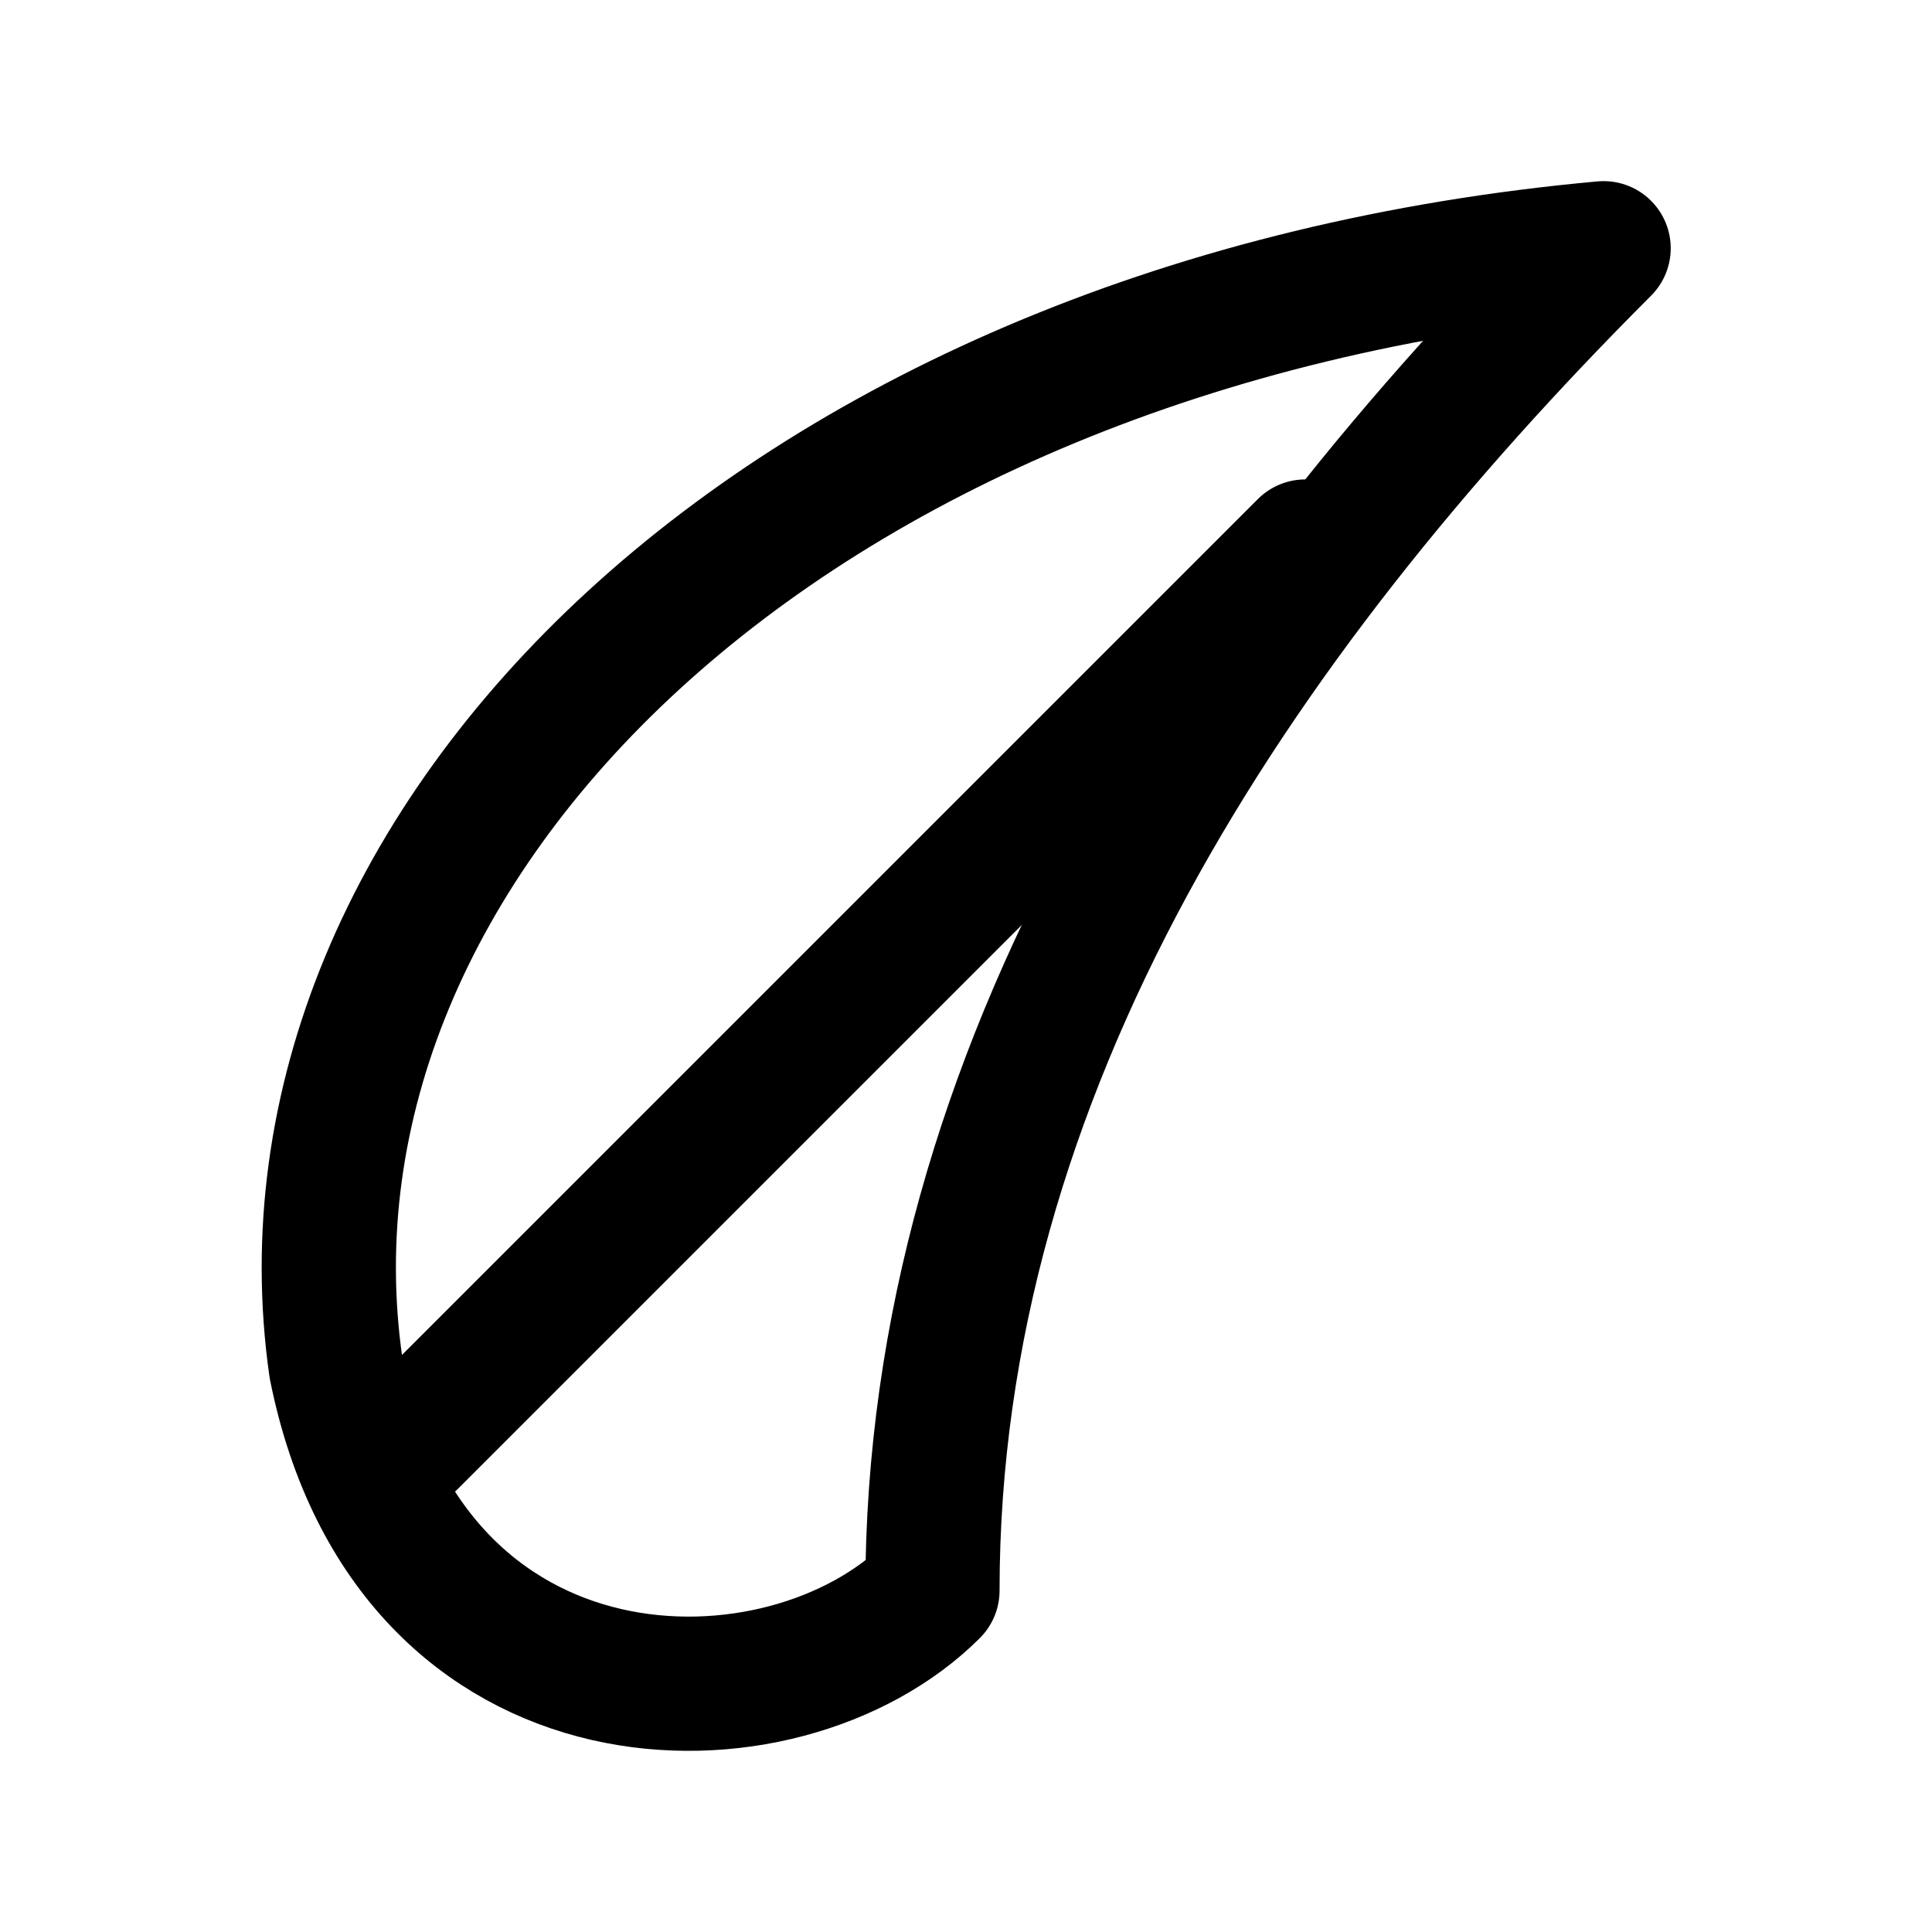
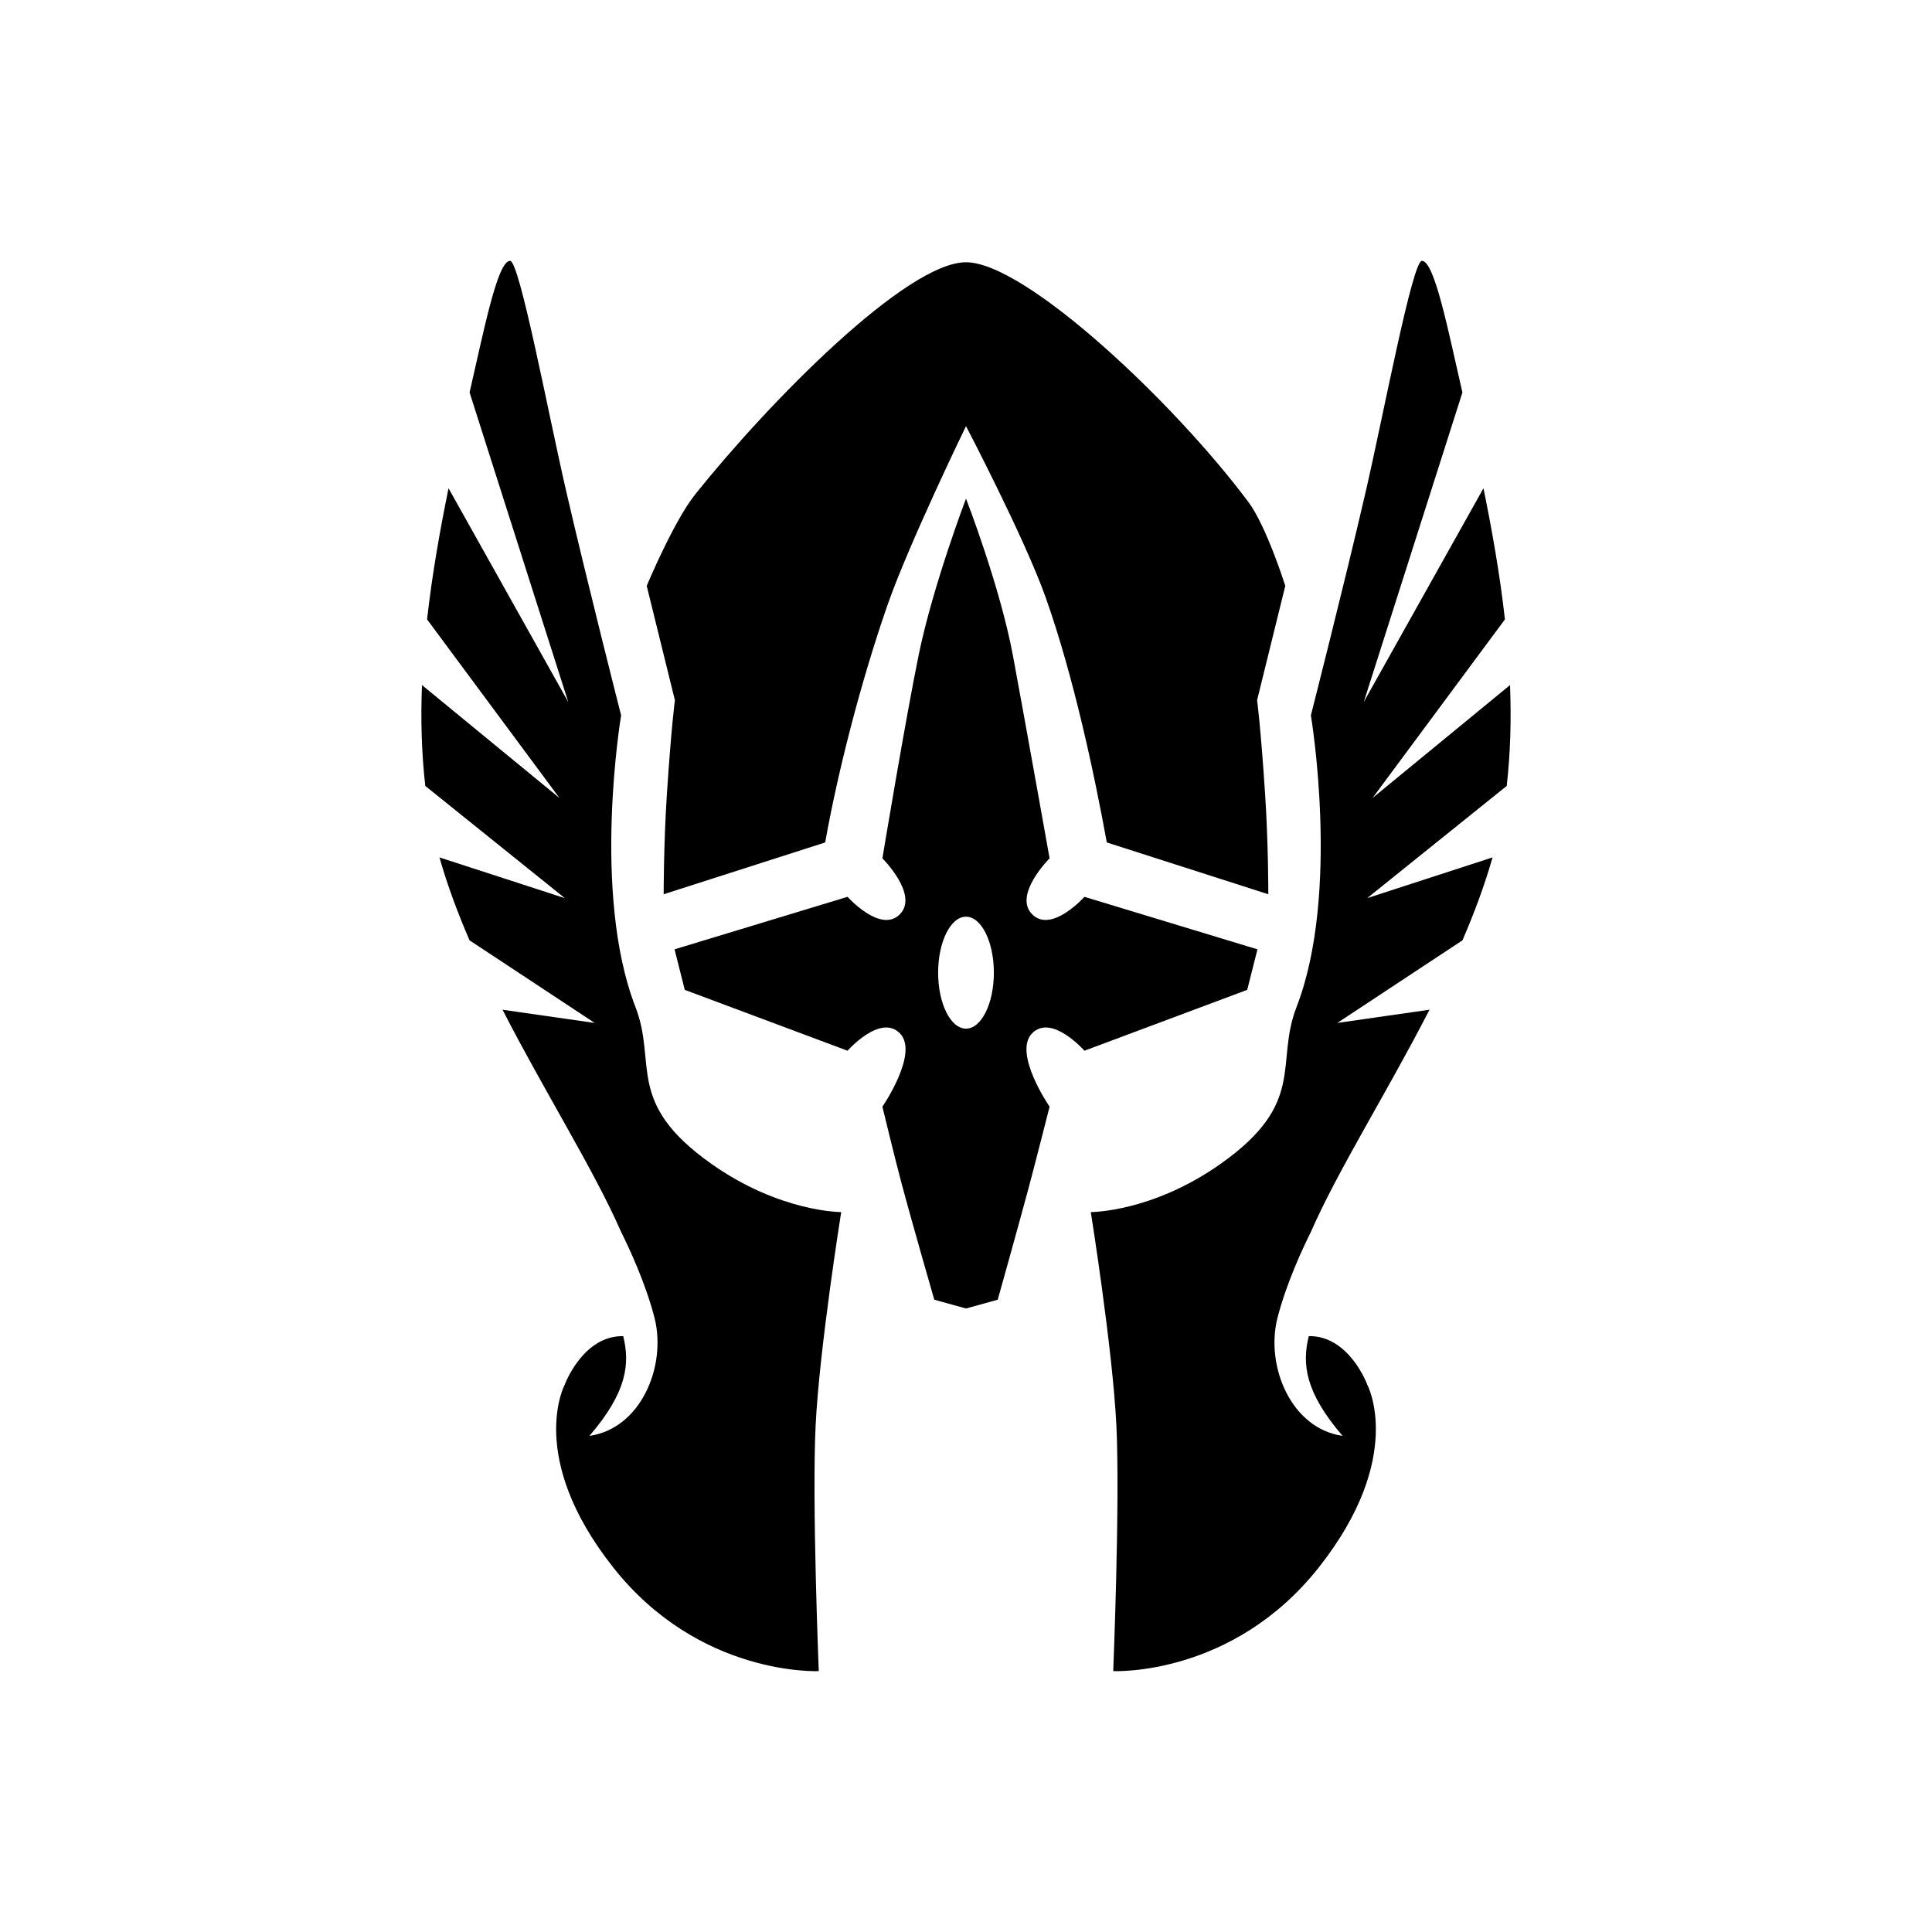
<svg xmlns="http://www.w3.org/2000/svg" id="esp-elfo" viewBox="0 0 24 24" width="24" height="24">
-   <g transform="translate(0.46675 0.30463) scale(0.92637)">
-     <path d="M12 21c0-7 4-13 9-18-11 1-18 8-17 15 1 5 6 5 8 3Z" fill="none" stroke="currentColor" stroke-width="1.8" stroke-linejoin="round" />
-     <path d="m5 19 12-12" fill="none" stroke="currentColor" stroke-width="1.8" stroke-linecap="round" />
+   <g transform="translate(2.25 2.25) scale(0.03808594)">
+     <path fill="#000" d="M107.3 26c-4.146 0-8.6 22.976-13.214 42.934l32.187 100.97-39.052-69.726c-2.932 14.342-5.414 28.62-7.002 42.771l43.176 58.246-44.838-36.824c-.435 11.08-.15 22.056 1.078 32.897l45.515 36.597-40.89-13.285c2.558 9.025 5.94 18.077 9.812 27.049l40.819 26.943-30.065-4.312c13.83 26.954 29.823 52.218 38.697 72.506 2.565 5.13 8.023 16.754 10.926 28.168 3.89 15.695-4.529 35.939-21.271 38.322 12.285-14.291 13.245-23.507 11.02-32.535-13.242-.192-19.112 15.916-19.112 15.916s-12.527 23.473 15.717 59.369c28.244 35.895 67.176 33.974 67.176 33.974s-2.243-55.044-1.036-79.96c1.22-25.165 8.354-69.758 8.354-69.758s-19.998.093-42.443-15.8c-28.167-19.942-17.51-32.621-24.663-51.077-14.417-37.201-4.68-95.143-4.68-95.143s-10.858-42.59-17.85-72.822C119.864 76.366 110.398 26 107.3 26zm297.4 0c-3.099 0-12.565 50.366-18.36 75.42-6.993 30.232-17.852 72.822-17.852 72.822s9.738 57.942-4.68 95.143c-7.152 18.456 3.505 31.135-24.662 51.078-22.445 15.892-42.443 15.8-42.443 15.8s7.134 44.592 8.354 69.757c1.207 24.916-1.036 79.962-1.036 79.962s38.932 1.92 67.176-33.976 15.717-59.37 15.717-59.37-5.87-16.107-19.111-15.915c-2.226 9.028-1.266 18.246 11.02 32.537-16.743-2.383-25.162-22.629-21.272-38.324 2.903-11.414 8.361-23.037 10.926-28.168 8.874-20.288 24.868-45.552 38.699-72.506l-30.067 4.312 40.819-26.943c3.872-8.972 7.254-18.024 9.812-27.049l-40.89 13.285 45.515-36.597c1.228-10.84 1.513-21.817 1.078-32.897l-44.838 36.824 43.176-58.246c-1.588-14.15-4.07-28.429-7.002-42.771l-39.052 69.726 32.187-100.968C413.3 48.978 408.846 26 404.7 26zm-148.702.463c-19.388 0-64.1 45.402-88.344 75.728-7.017 8.779-15.795 29.823-15.795 29.823l9.194 37.289s-1.154 8.452-2.604 30.49c-1.091 16.591-1.054 32.803-1.054 32.803l52.677-16.893c4.003-22.545 11.506-52.087 20.246-77.21 7.007-20.141 25.68-58.575 25.68-58.575s19.2 36.655 26.072 56.107c9.115 25.801 15.807 57.482 19.856 79.678l52.678 16.893s.036-16.212-1.055-32.803c-1.45-22.038-2.604-30.49-2.604-30.49l9.194-37.29s-6.09-19.371-12.035-27.349c-24.096-32.334-72.718-78.201-92.106-78.201zm.002 77.09s-10.719 28.18-15.37 50.697c-4.299 20.818-11.898 66.635-11.898 66.635s11.983 11.928 5.682 18.256c-6.301 6.328-17.043-5.705-17.043-5.705l-56.435 17.128 3.337 13.217 53.098 19.854s10.656-12.118 17.043-5.703c6.388 6.414-5.682 23.959-5.682 23.959s3.879 16.06 5.995 24.045c3.45 13.022 10.927 38.908 10.927 38.908l10.344 2.867 10.346-2.867s6.8-24.203 10.047-36.346c2.366-8.85 6.875-26.607 6.875-26.607s-12.07-17.545-5.682-23.96c6.388-6.414 17.043 5.704 17.043 5.704l53.098-19.854 3.337-13.217-56.435-17.128s-10.742 12.033-17.043 5.705c-6.301-6.328 5.682-18.256 5.682-18.256s-7.547-42.316-11.897-65.81C267.12 132.121 256 103.552 256 103.552zm0 136.369c5.02 0 9.088 8.172 9.088 18.254 0 10.081-4.068 18.256-9.088 18.256s-9.09-8.175-9.09-18.256c0-10.082 4.07-18.254 9.09-18.254z" />
  </g>
</svg>
